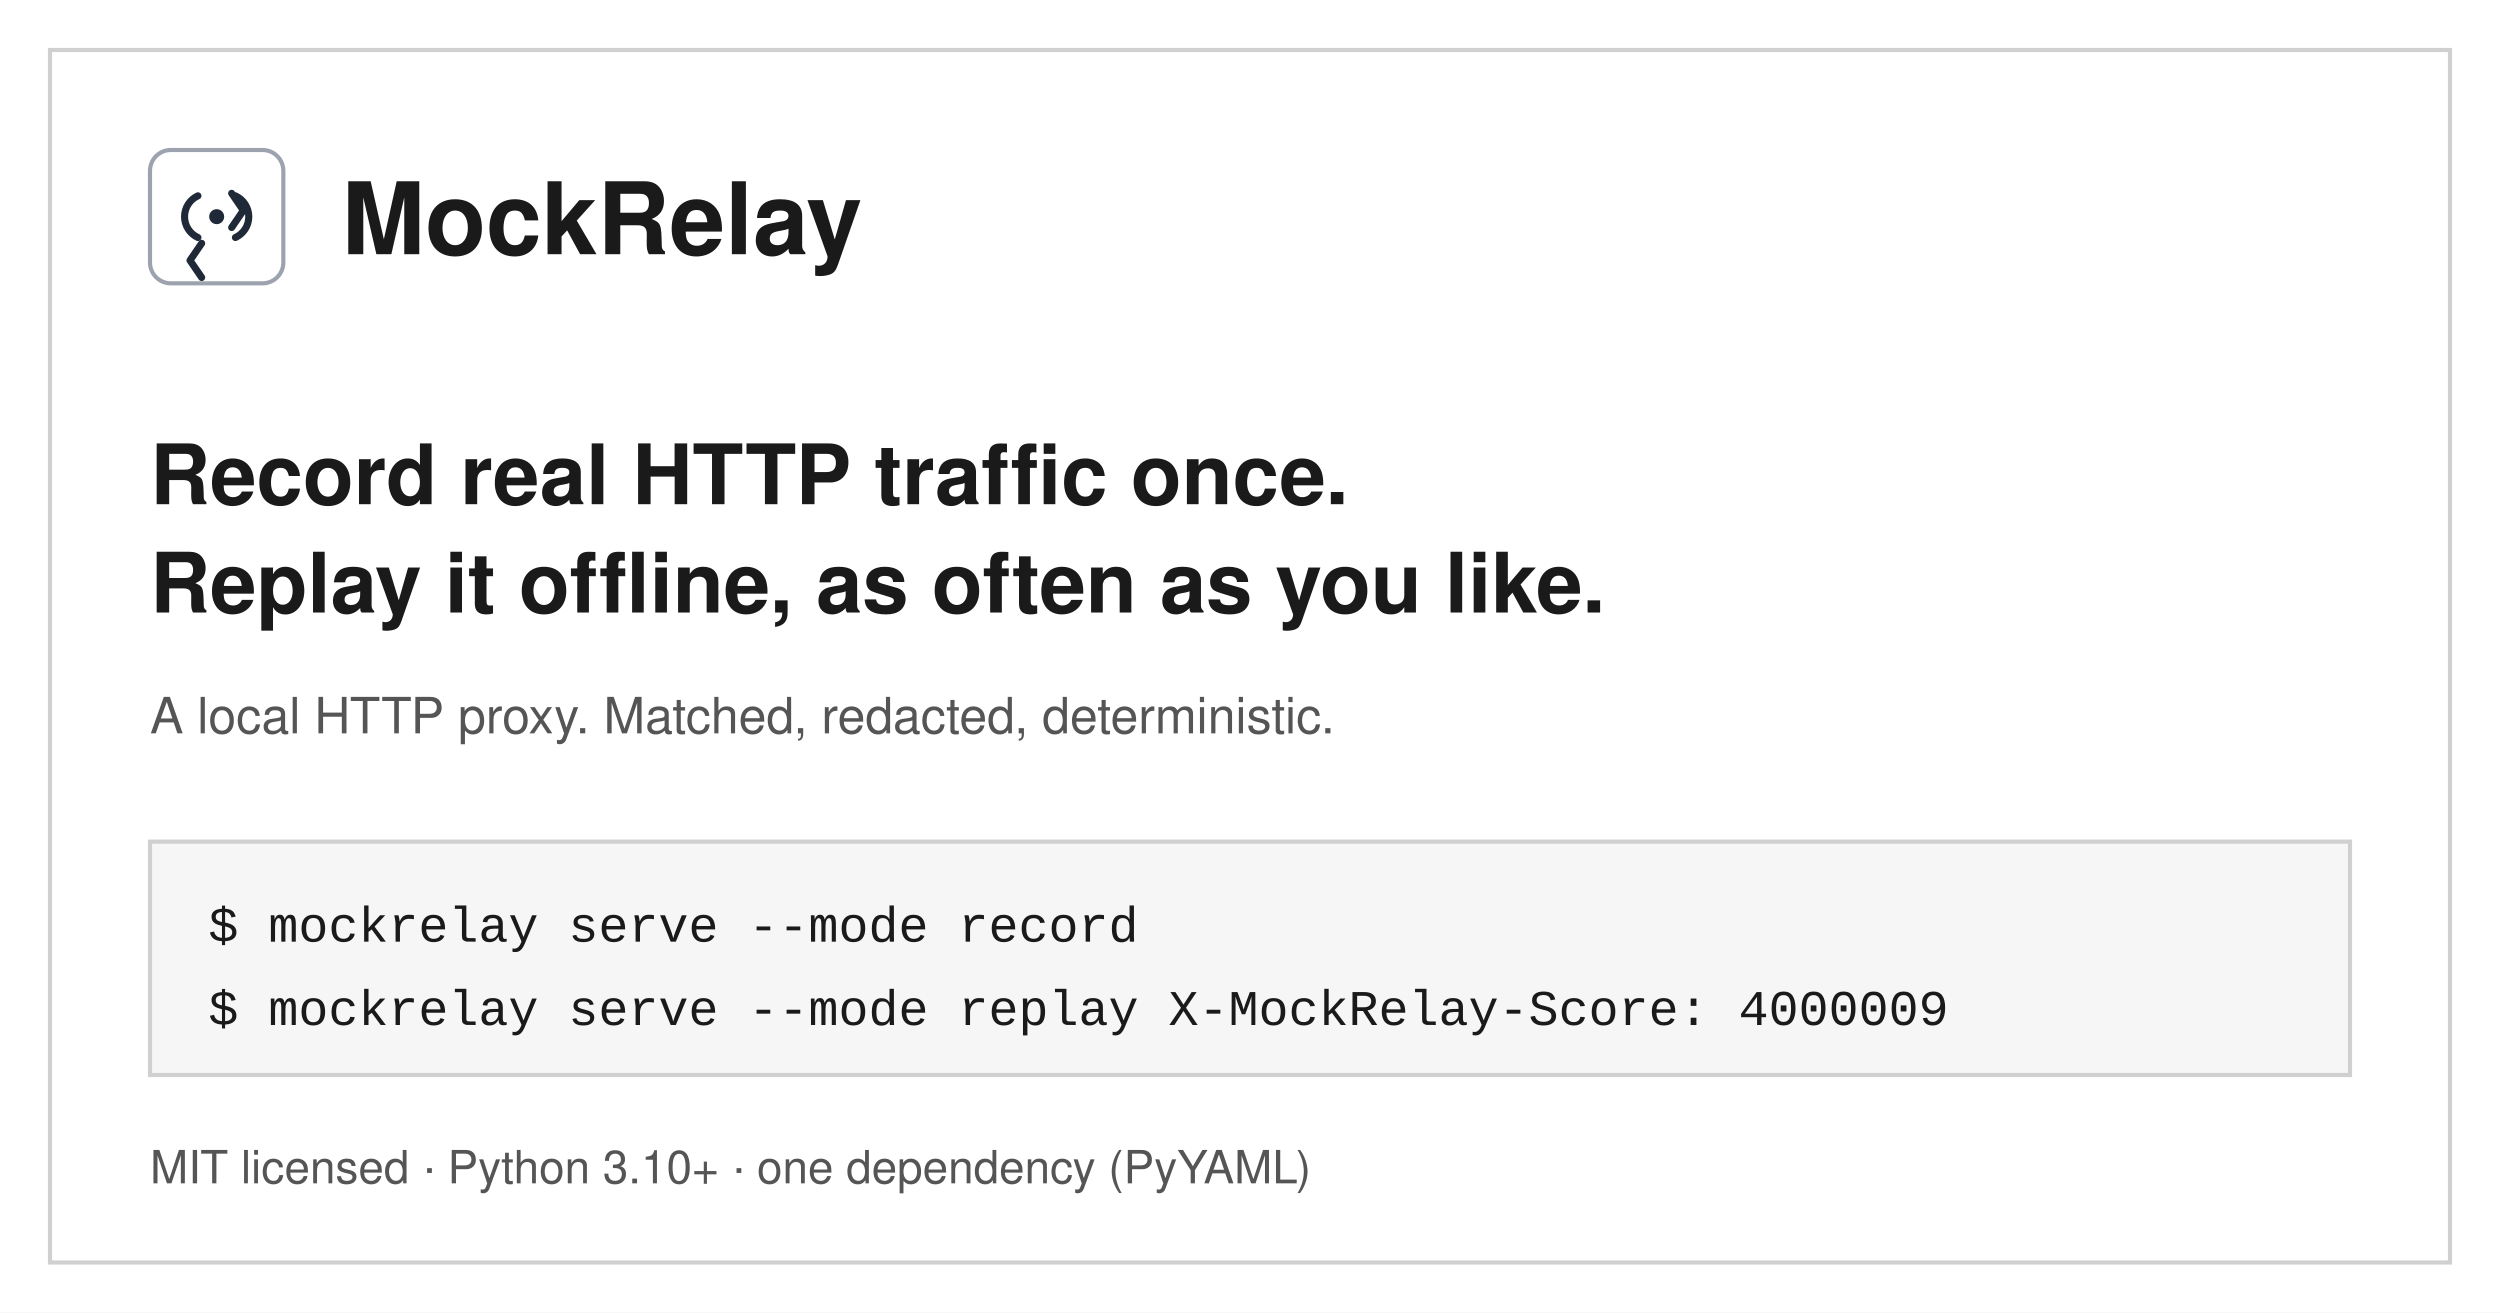
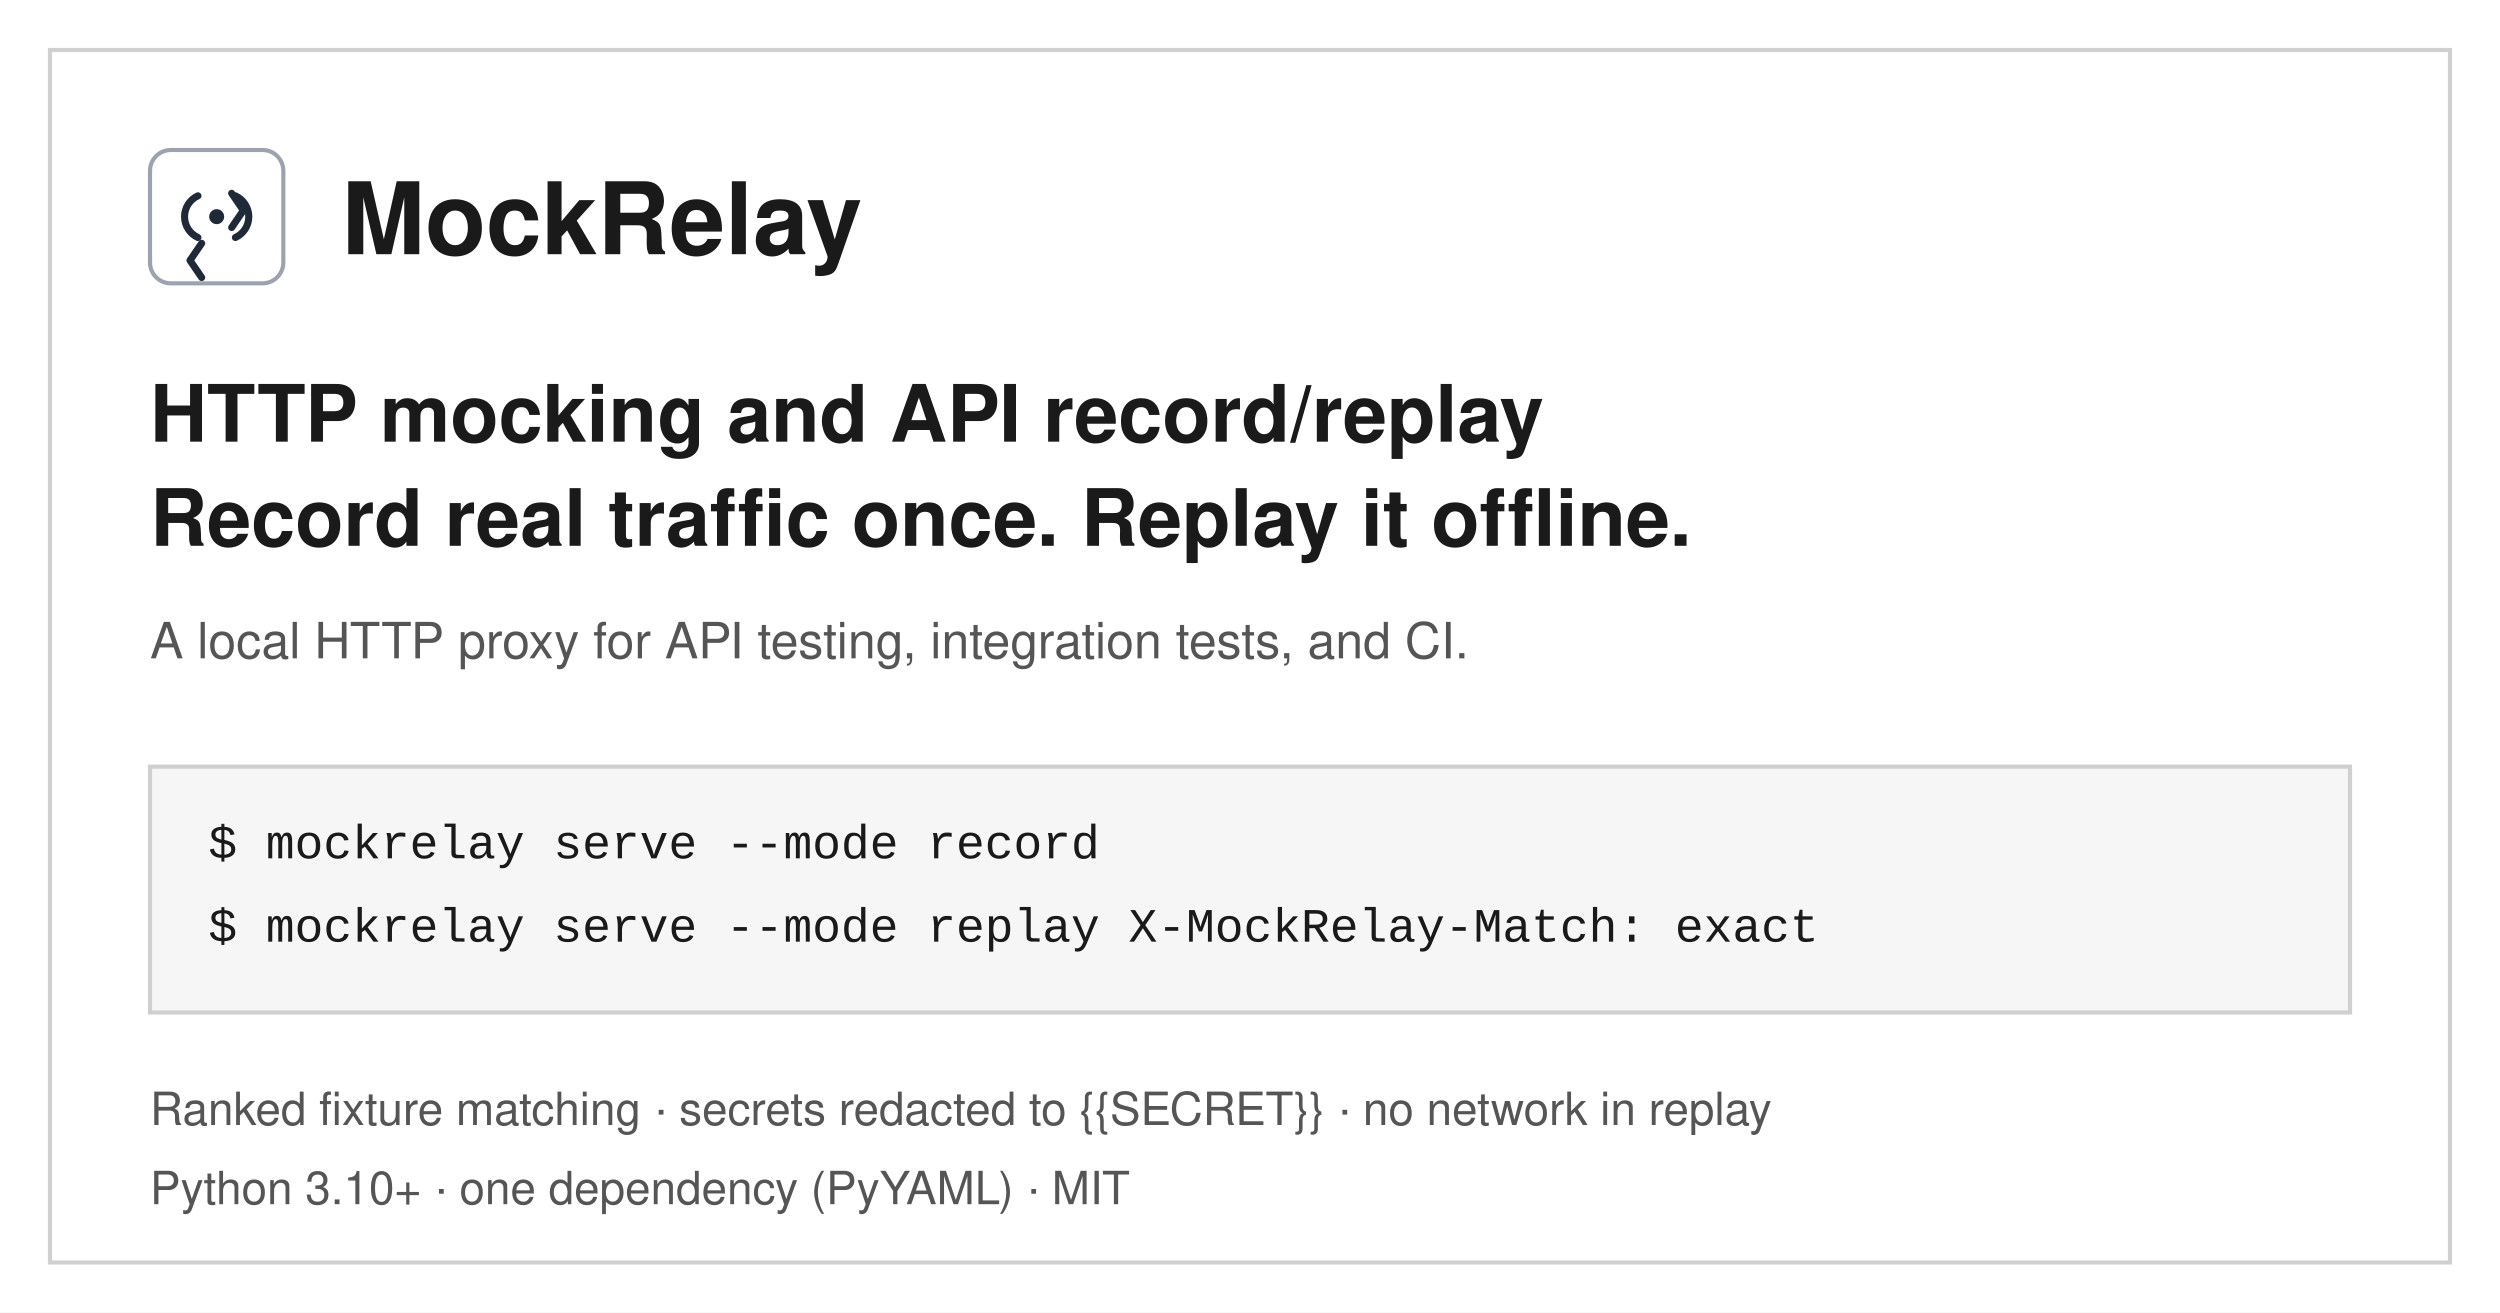
- <svg xmlns="http://www.w3.org/2000/svg" viewBox="0 0 1200 630" width="1200" height="630" role="img" aria-label="MockRelay, a local HTTP proxy. Record real HTTP traffic, replay it offline.">
+ <svg xmlns="http://www.w3.org/2000/svg" viewBox="0 0 1200 630" width="1200" height="630" role="img" aria-label="MockRelay. HTTP mocking and API record/replay: record real HTTP traffic once, replay it offline as deterministic JSON fixtures.">
  <rect width="1200" height="630" fill="#ffffff" />
  <rect x="24" y="24" width="1152" height="582" fill="none" stroke="#d0d0d0" stroke-width="2" />
  <g transform="translate(72,72)">
    <rect x="0" y="0" width="64" height="64" rx="10" fill="#ffffff" stroke="#9ca3af" stroke-width="2" />
    <g fill="none" stroke="#1f2937" stroke-width="3.4" stroke-linecap="round" stroke-linejoin="round">
      <path d="M41 22a11 11 0 0 1 0 20" />
      <path d="M23 42a11 11 0 0 1 0-20" />
      <path d="M24.8 44.8 19.2 53 24.8 61.2" />
      <path d="M39.2 20.8 44.8 29 39.2 37.2" />
    </g>
    <circle cx="32" cy="32" r="3.6" fill="#1f2937" />
  </g>
  <text x="164" y="122" font-family="Helvetica, Arial, sans-serif" font-size="48" font-weight="bold" fill="#1a1a1a">MockRelay</text>
-   <text x="72" y="242" font-family="Helvetica, Arial, sans-serif" font-size="40" font-weight="bold" fill="#1a1a1a">Record real HTTP traffic once.</text>
-   <text x="72" y="294" font-family="Helvetica, Arial, sans-serif" font-size="40" font-weight="bold" fill="#1a1a1a">Replay it offline, as often as you like.</text>
-   <text x="72" y="352" font-family="Helvetica, Arial, sans-serif" font-size="24" fill="#555555">A local HTTP proxy. Matched, redacted, deterministic.</text>
-   <rect x="72" y="404" width="1056" height="112" fill="#f6f6f6" stroke="#d0d0d0" stroke-width="2" />
-   <text x="100" y="452" font-family="Consolas, 'Courier New', monospace" font-size="24" fill="#1a1a1a">$ mockrelay serve --mode record</text>
-   <text x="100" y="492" font-family="Consolas, 'Courier New', monospace" font-size="24" fill="#1a1a1a">$ mockrelay serve --mode replay     X-MockRelay-Score: 4000009</text>
-   <text x="72" y="568" font-family="Helvetica, Arial, sans-serif" font-size="22" fill="#555555">MIT licensed · Python 3.10+ · one dependency (PyYAML)</text>
+   <text x="72" y="212" font-family="Helvetica, Arial, sans-serif" font-size="38" font-weight="bold" fill="#1a1a1a">HTTP mocking and API record/replay</text>
+   <text x="72" y="262" font-family="Helvetica, Arial, sans-serif" font-size="38" font-weight="bold" fill="#1a1a1a">Record real traffic once. Replay it offline.</text>
+   <text x="72" y="316" font-family="Helvetica, Arial, sans-serif" font-size="24" fill="#555555">A local HTTP proxy for API testing, integration tests, and CI.</text>
+   <rect x="72" y="368" width="1056" height="118" fill="#f6f6f6" stroke="#d0d0d0" stroke-width="2" />
+   <text x="100" y="412" font-family="Consolas, 'Courier New', monospace" font-size="23" fill="#1a1a1a">$ mockrelay serve --mode record</text>
+   <text x="100" y="452" font-family="Consolas, 'Courier New', monospace" font-size="23" fill="#1a1a1a">$ mockrelay serve --mode replay     X-MockRelay-Match: exact</text>
+   <text x="72" y="540" font-family="Helvetica, Arial, sans-serif" font-size="22" fill="#555555">Ranked fixture matching · secrets redacted to {{SECRET}} · no network in replay</text>
+   <text x="72" y="578" font-family="Helvetica, Arial, sans-serif" font-size="22" fill="#555555">Python 3.10+ · one dependency (PyYAML) · MIT</text>
</svg>
